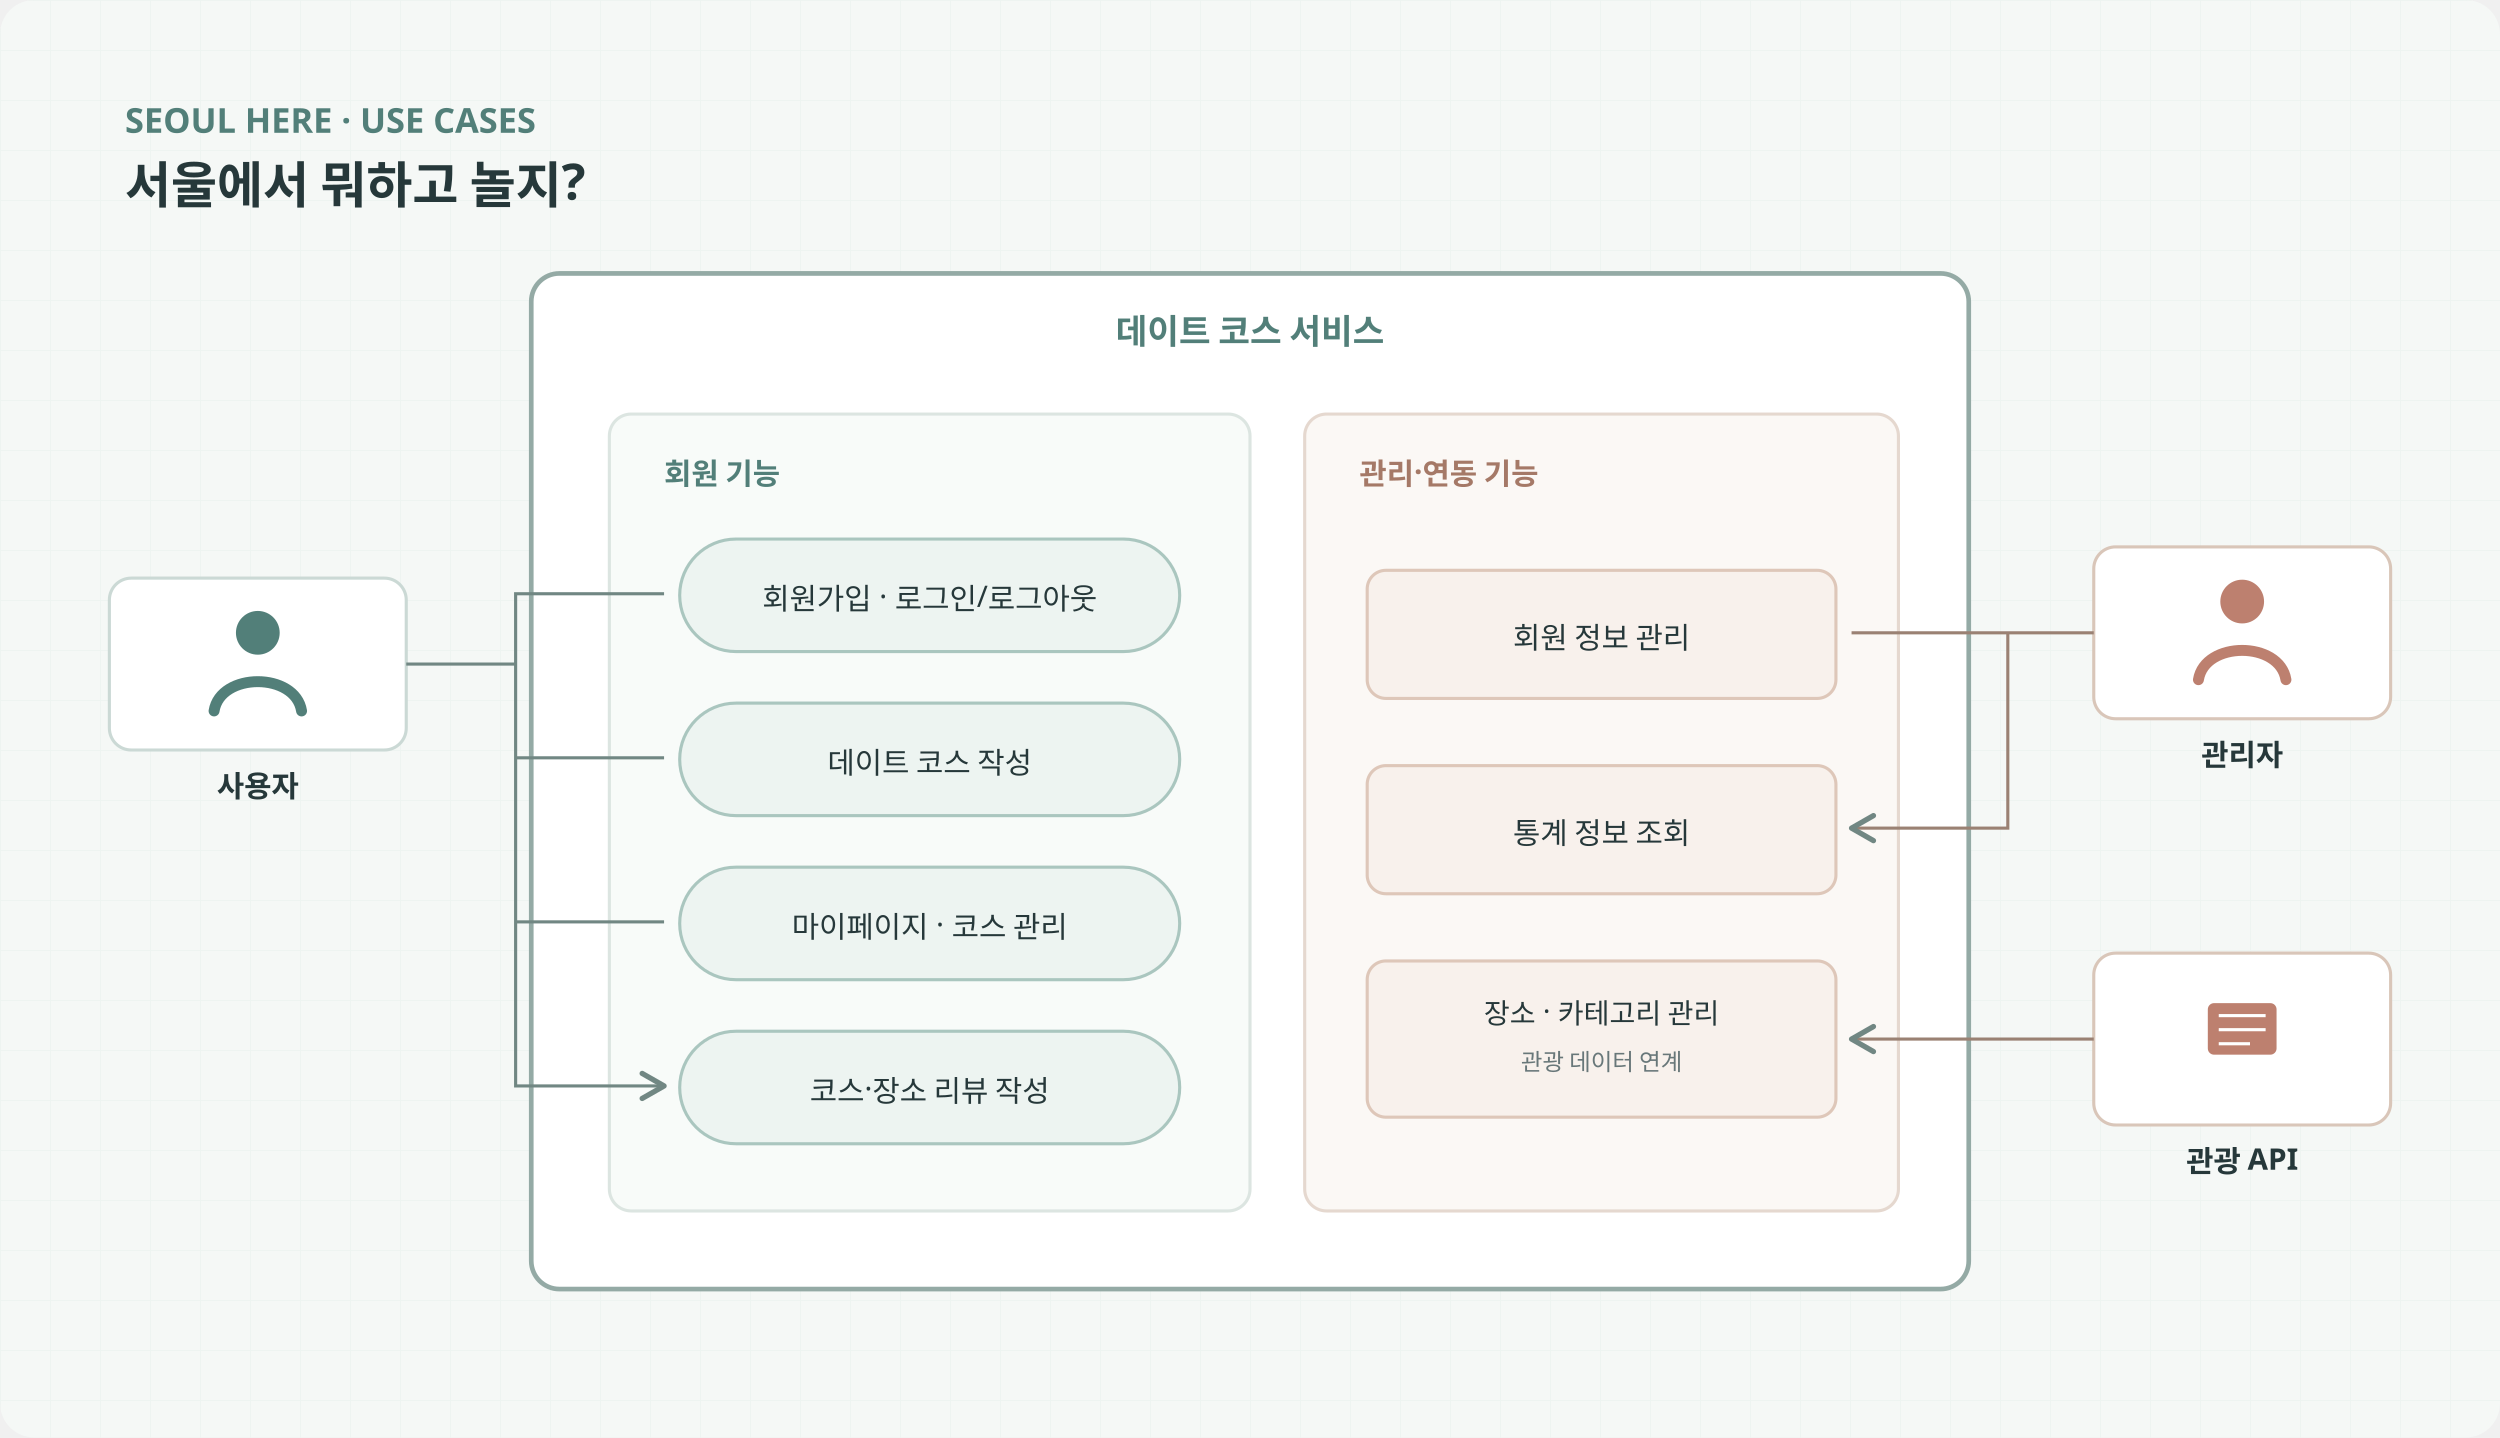
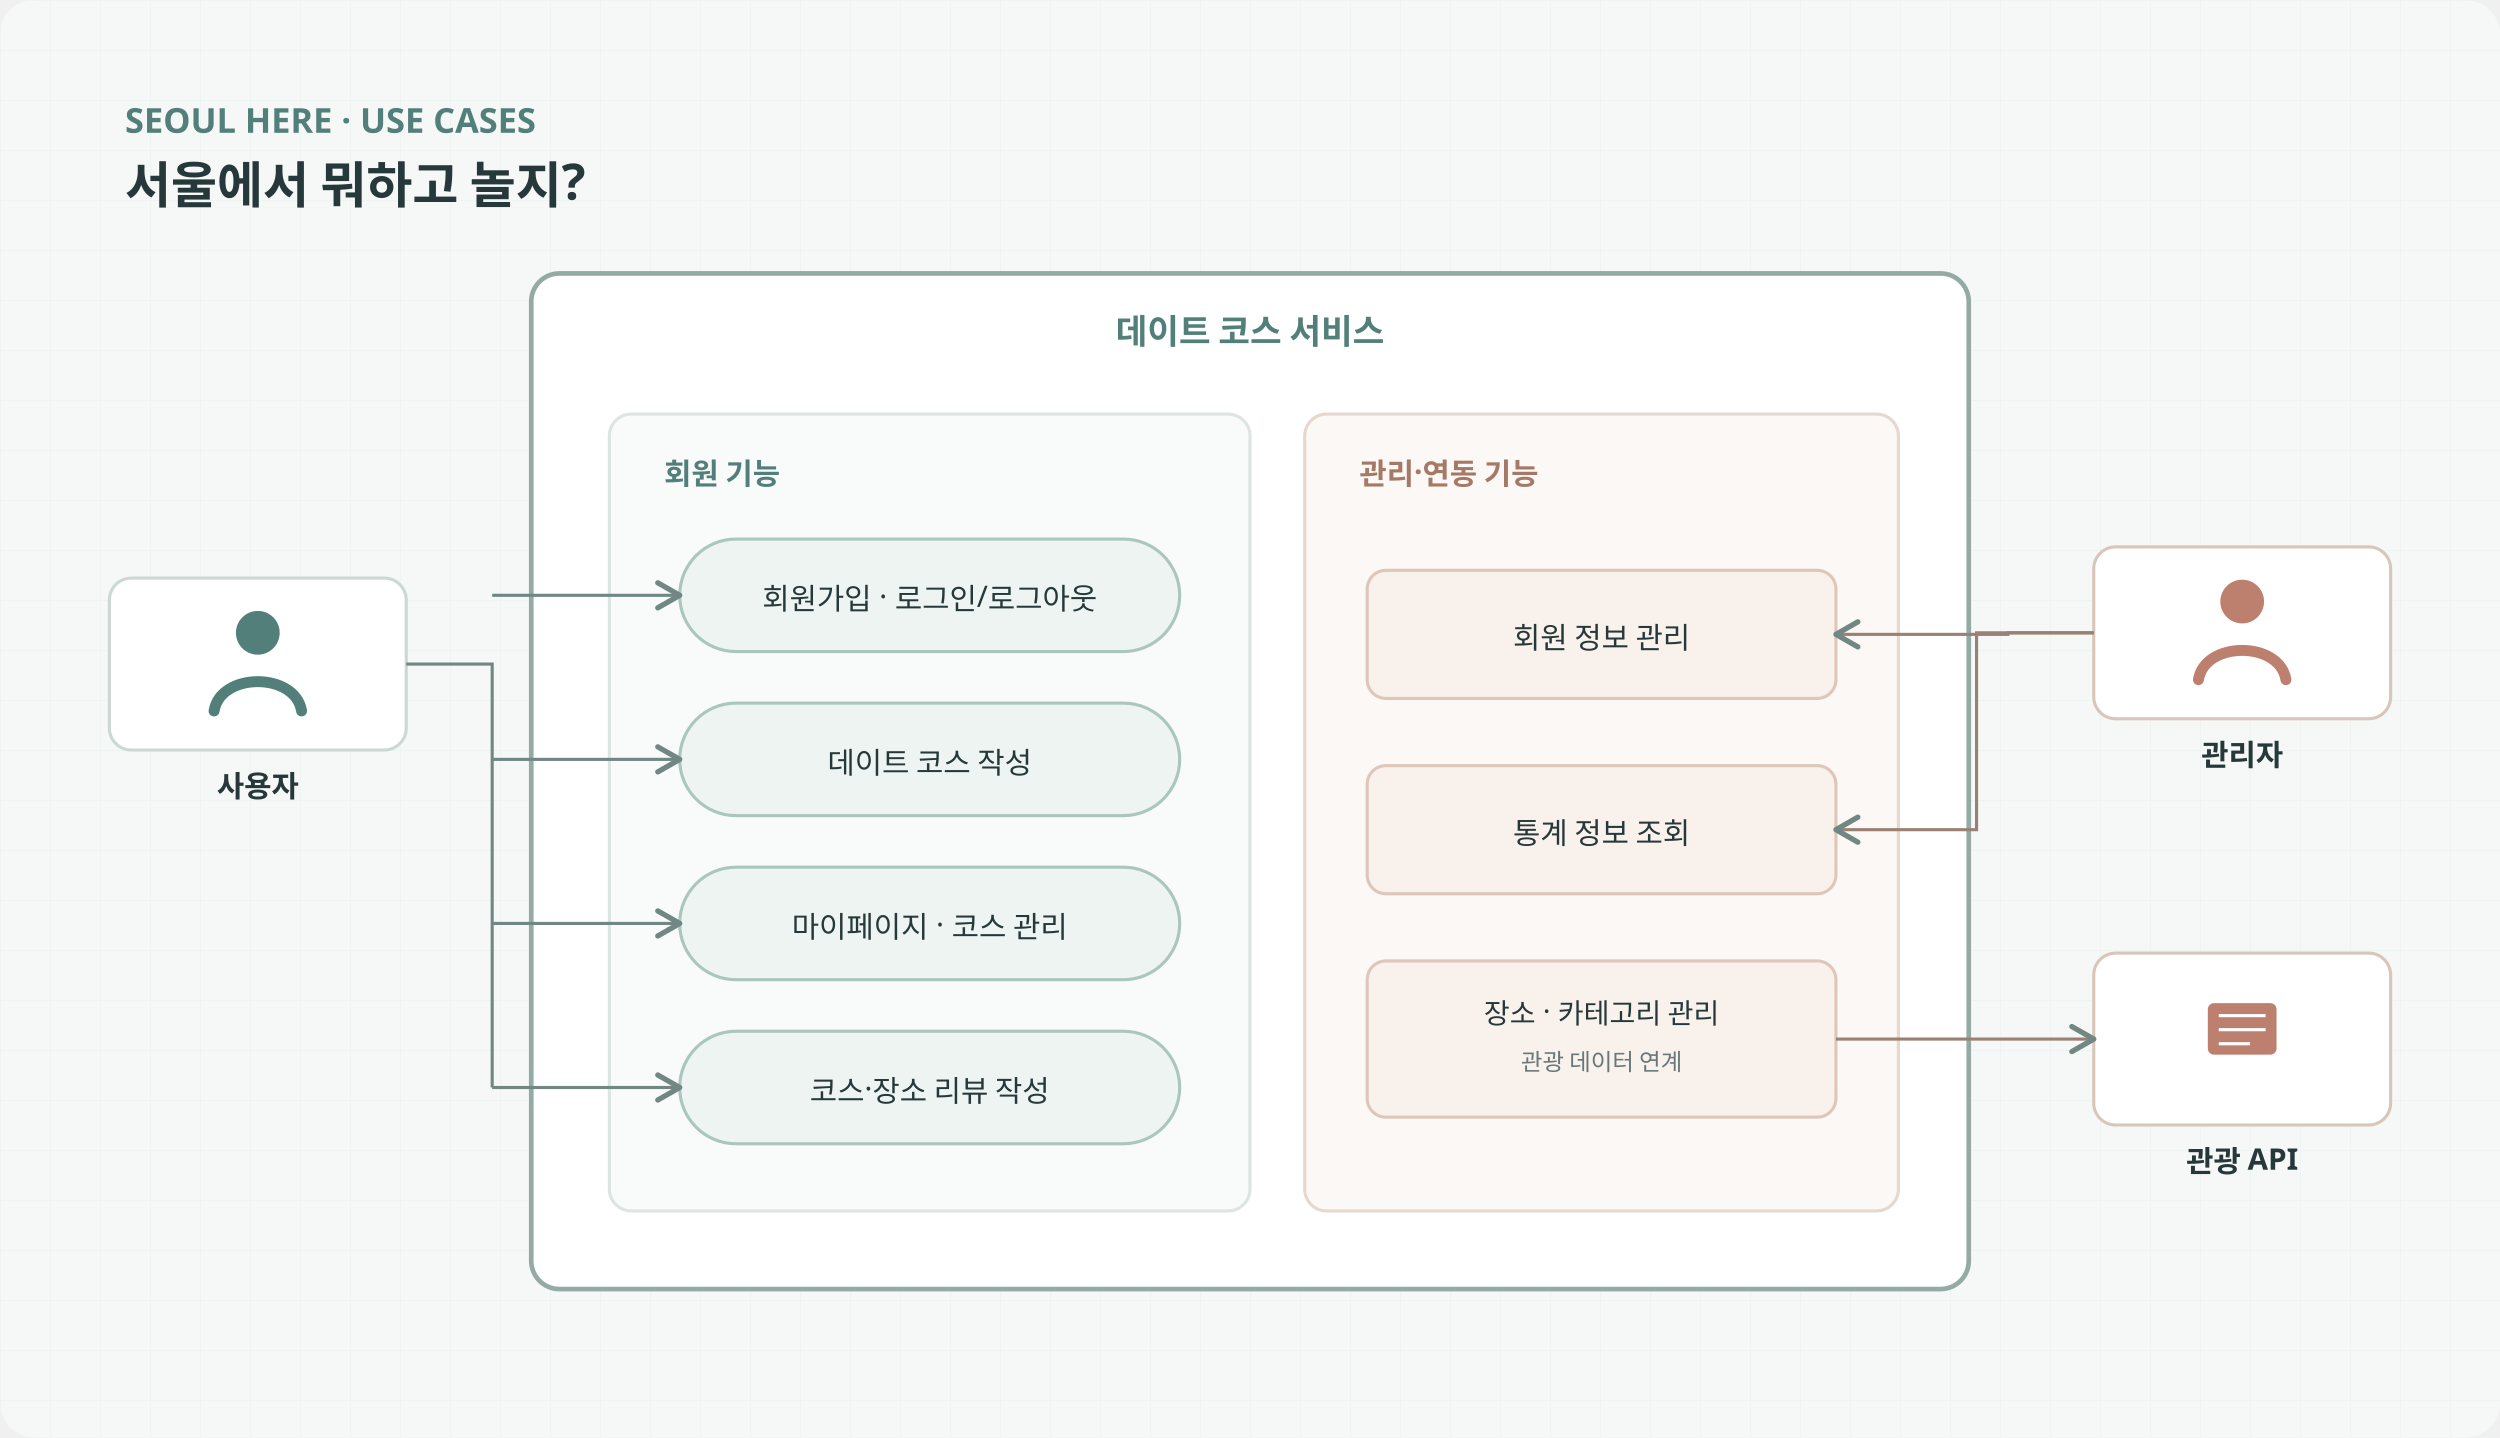
<svg xmlns="http://www.w3.org/2000/svg" width="1600" height="920" viewBox="0 0 1600 920" role="img" aria-labelledby="title desc">
  <defs>
    <pattern id="grid" width="32" height="32" patternUnits="userSpaceOnUse">
      <path d="M32 0H0V32" fill="none" stroke="#e6eeeb" stroke-width="1" />
    </pattern>
    <marker id="uc-arrow" markerWidth="10" markerHeight="10" refX="8" refY="5" orient="auto">
      <path d="M1 1L8 5L1 9" fill="none" stroke="#718783" stroke-width="1.7" stroke-linecap="round" stroke-linejoin="round" />
    </marker>
  </defs>
  <rect width="1600" height="920" rx="22" fill="#f5f8f6" />
  <rect width="1600" height="920" rx="22" fill="url(#grid)" opacity=".55" />
  <g font-family="Malgun Gothic, Apple SD Gothic Neo, sans-serif" fill="#26383a">
    <text x="80" y="85" font-size="22" font-weight="700" fill="#527f79">SEOUL HERE · USE CASES</text>
    <text x="80" y="130" font-size="32" font-weight="700">서울에서 뭐하고 놀지?</text>
    <rect x="340" y="175" width="920" height="650" rx="18" fill="#ffffff" stroke="#94aaa5" stroke-width="3" />
    <text x="800" y="220" text-anchor="middle" font-size="22" font-weight="700" fill="#527f79">데이트 코스 서비스</text>
    <rect x="390" y="265" width="410" height="510" rx="14" fill="#f8fbf9" stroke="#dce5e1" stroke-width="2" />
    <text x="425" y="310" font-size="19" font-weight="700" fill="#527f79">회원 기능</text>
    <rect x="435" y="345" width="320" height="72" rx="36" fill="#edf4f1" stroke="#aac6bf" stroke-width="2" />
    <text x="595" y="390" text-anchor="middle" font-size="19">회원가입 · 로그인/로그아웃</text>
    <rect x="435" y="450" width="320" height="72" rx="36" fill="#edf4f1" stroke="#aac6bf" stroke-width="2" />
    <text x="595" y="495" text-anchor="middle" font-size="19">데이트 코스 작성</text>
    <rect x="435" y="555" width="320" height="72" rx="36" fill="#edf4f1" stroke="#aac6bf" stroke-width="2" />
    <text x="595" y="600" text-anchor="middle" font-size="19">마이페이지 · 코스 관리</text>
    <rect x="435" y="660" width="320" height="72" rx="36" fill="#edf4f1" stroke="#aac6bf" stroke-width="2" />
    <text x="595" y="705" text-anchor="middle" font-size="19">코스·장소 리뷰 작성</text>
    <rect x="835" y="265" width="380" height="510" rx="14" fill="#fbf8f5" stroke="#e5d8cf" stroke-width="2" />
    <text x="870" y="310" font-size="19" font-weight="700" fill="#a57967">관리·연동 기능</text>
    <rect x="875" y="365" width="300" height="82" rx="12" fill="#f8f1ec" stroke="#dec7b9" stroke-width="2" />
    <text x="1025" y="415" text-anchor="middle" font-size="19">회원 정보 관리</text>
    <rect x="875" y="490" width="300" height="82" rx="12" fill="#f8f1ec" stroke="#dec7b9" stroke-width="2" />
    <text x="1025" y="540" text-anchor="middle" font-size="19">통계 정보 조회</text>
    <rect x="875" y="615" width="300" height="100" rx="12" fill="#f8f1ec" stroke="#dec7b9" stroke-width="2" />
    <text x="1025" y="655" text-anchor="middle" font-size="18">장소 · 카테고리 관리</text>
    <text x="1025" y="685" text-anchor="middle" font-size="15" fill="#687779">관광 데이터 연계</text>
    <rect x="70" y="370" width="190" height="110" rx="14" fill="#ffffff" stroke="#cbd9d5" stroke-width="2" />
    <circle cx="165" cy="405" r="14" fill="#527f79" />
    <path d="M137 455c4-25 52-25 56 0" fill="none" stroke="#527f79" stroke-width="7" stroke-linecap="round" />
    <text x="165" y="510" text-anchor="middle" font-size="19" font-weight="700">사용자</text>
    <rect x="1340" y="350" width="190" height="110" rx="14" fill="#ffffff" stroke="#d9c6b9" stroke-width="2" />
    <circle cx="1435" cy="385" r="14" fill="#bd806f" />
    <path d="M1407 435c4-25 52-25 56 0" fill="none" stroke="#bd806f" stroke-width="7" stroke-linecap="round" />
    <text x="1435" y="490" text-anchor="middle" font-size="19" font-weight="700">관리자</text>
    <rect x="1340" y="610" width="190" height="110" rx="14" fill="#ffffff" stroke="#d9c6b9" stroke-width="2" />
    <rect x="1413" y="642" width="44" height="33" rx="4" fill="#bd806f" />
    <path d="M1420 650h30M1420 659h30M1420 668h20" stroke="#fff" stroke-width="2" />
    <text x="1435" y="750" text-anchor="middle" font-size="19" font-weight="700">관광 API</text>
-     <path d="M260 425H330V380H425M330 425V485H425M330 485V590H425M330 590V695H425" fill="none" stroke="#718783" stroke-width="2" marker-end="url(#uc-arrow)" />
-     <path d="M1340 405H1285V405H1185M1285 405V530H1185" fill="none" stroke="#9a8173" stroke-width="2" marker-end="url(#uc-arrow)" />
-     <path d="M1340 665H1285V665H1185" fill="none" stroke="#9a8173" stroke-width="2" marker-end="url(#uc-arrow)" />
+     <path d="M260 425H315V696" fill="none" stroke="#718783" stroke-width="2" />
+     <path d="M315 381H435" fill="none" stroke="#718783" stroke-width="2" marker-end="url(#uc-arrow)" />
+     <path d="M315 486H435" fill="none" stroke="#718783" stroke-width="2" marker-end="url(#uc-arrow)" />
+     <path d="M315 591H435" fill="none" stroke="#718783" stroke-width="2" marker-end="url(#uc-arrow)" />
+     <path d="M315 696H435" fill="none" stroke="#718783" stroke-width="2" marker-end="url(#uc-arrow)" />
+     <path d="M1340 405H1285V406H1175" fill="none" stroke="#9a8173" stroke-width="2" marker-end="url(#uc-arrow)" />
+     <path d="M1340 405H1265V531H1175" fill="none" stroke="#9a8173" stroke-width="2" marker-end="url(#uc-arrow)" />
+     <path d="M1175 665H1250V665H1340" fill="none" stroke="#9a8173" stroke-width="2" marker-end="url(#uc-arrow)" />
  </g>
</svg>
